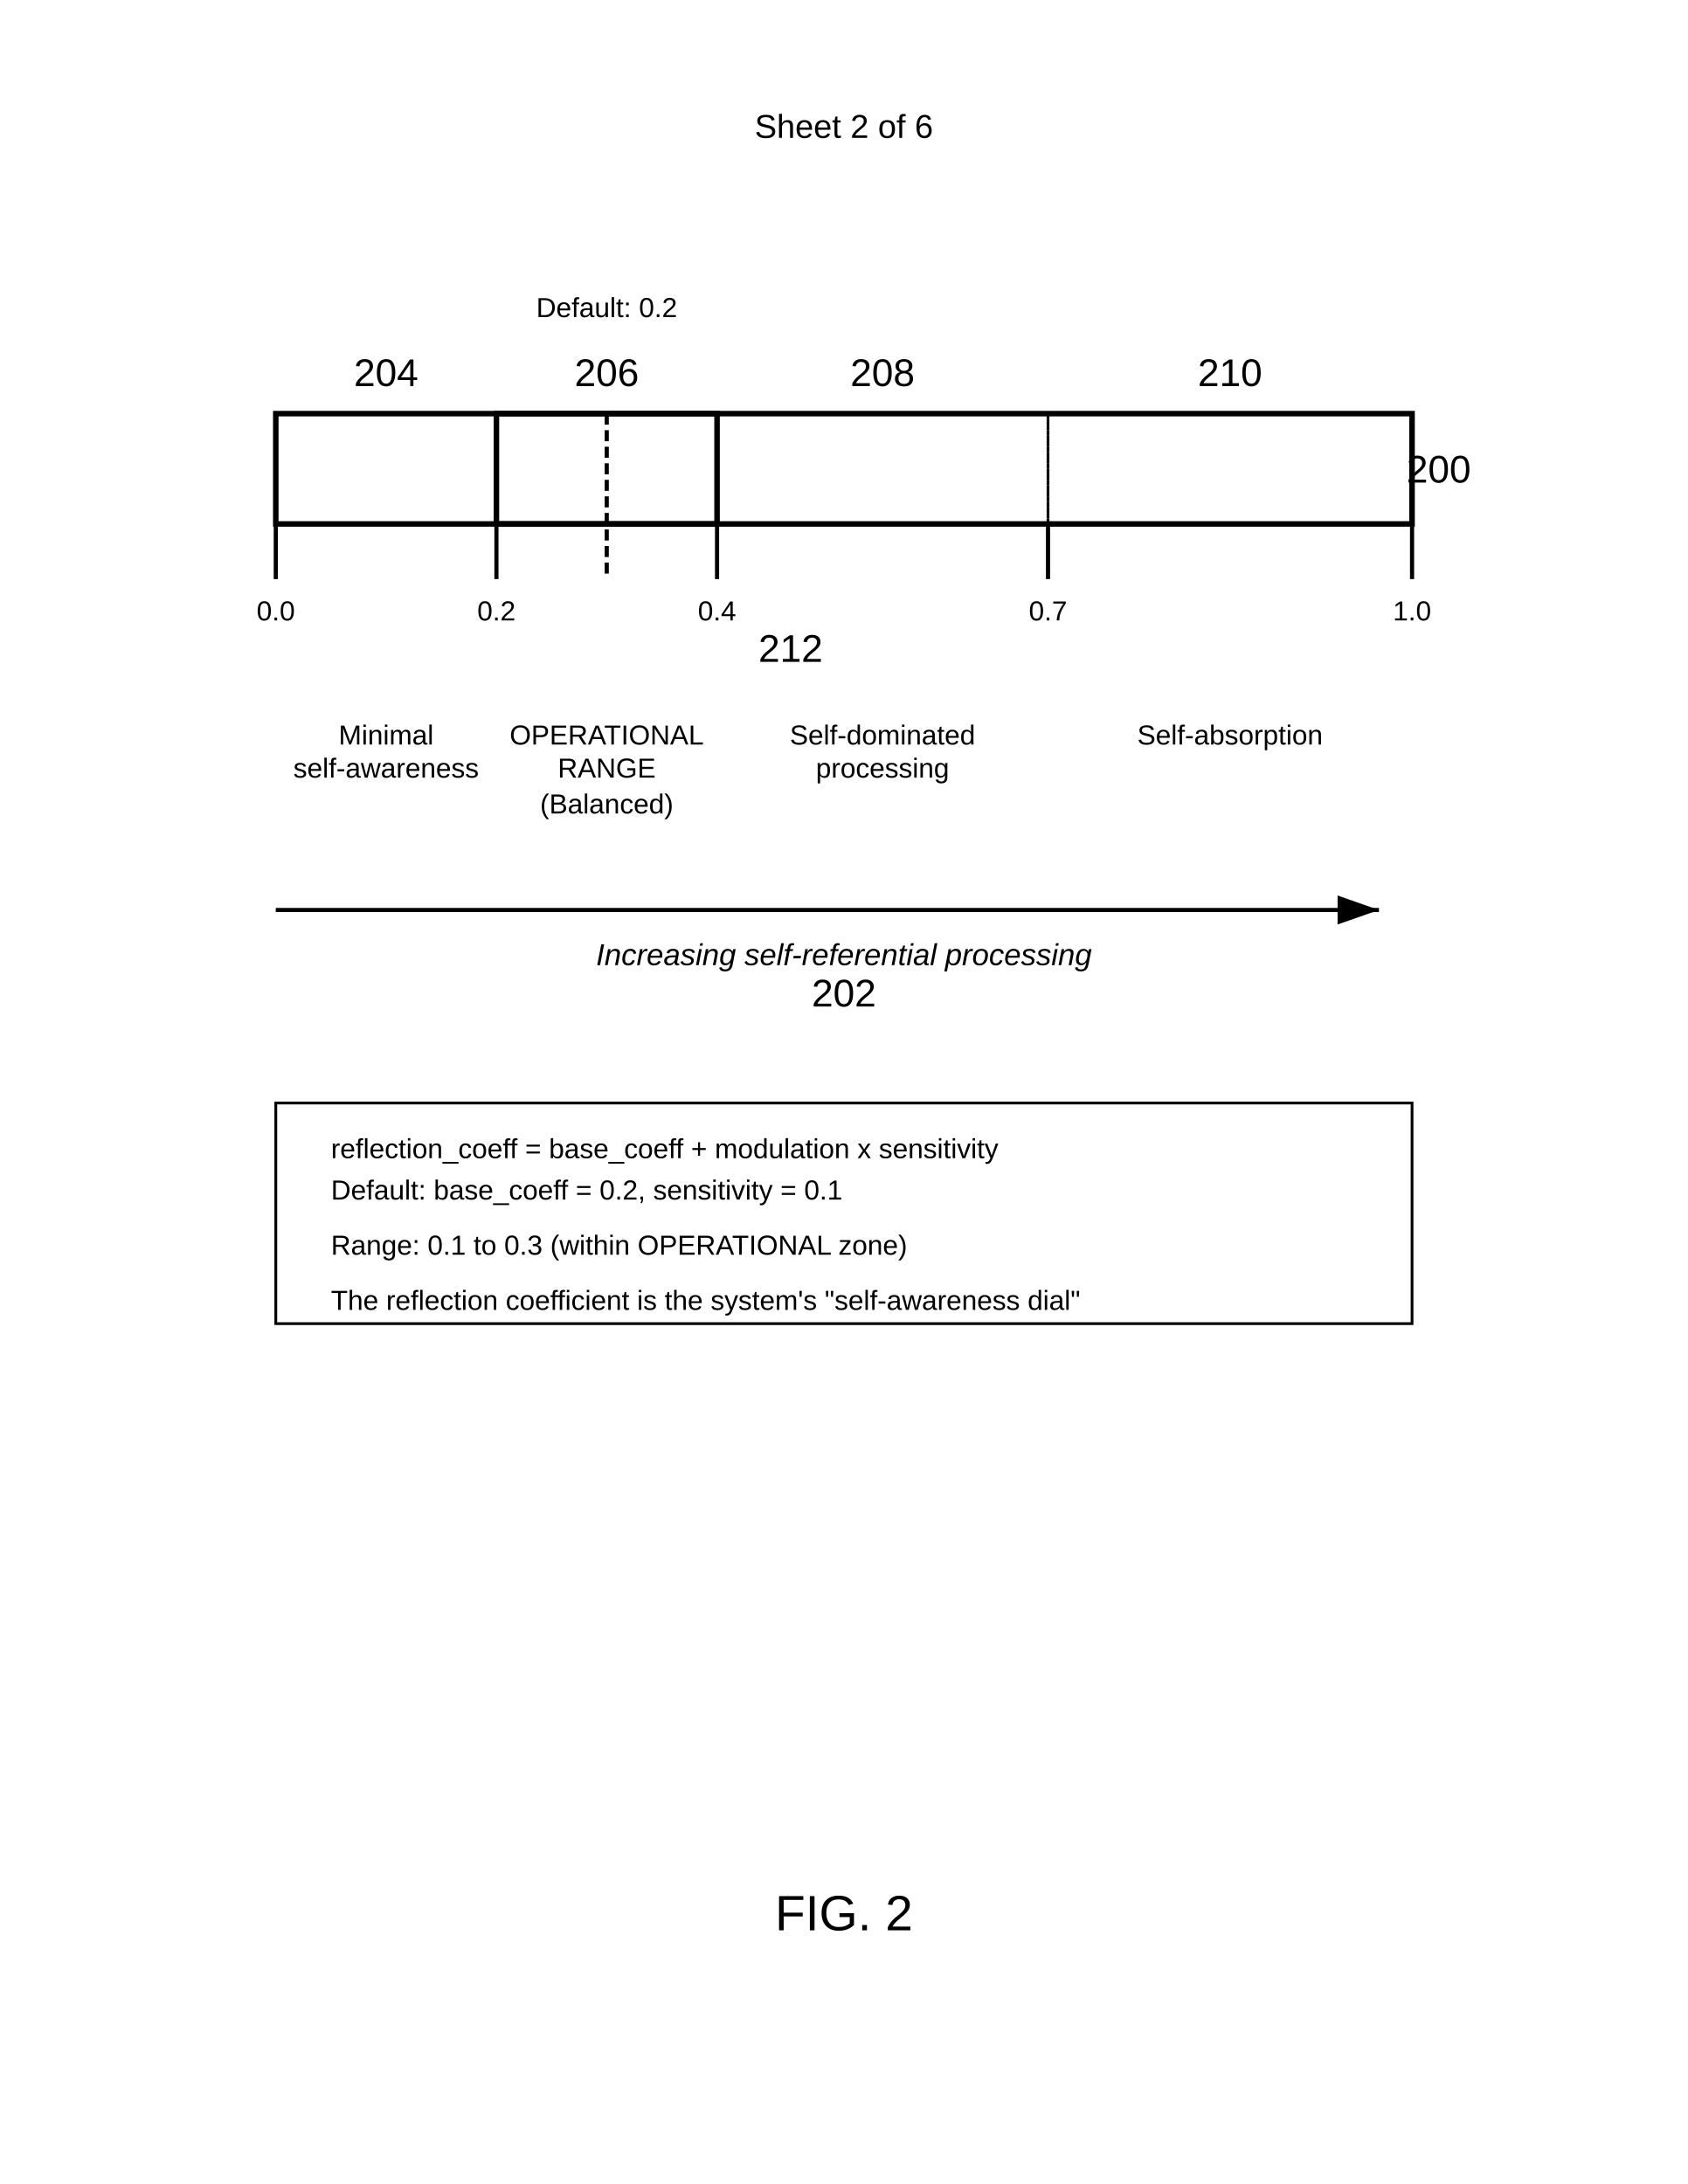
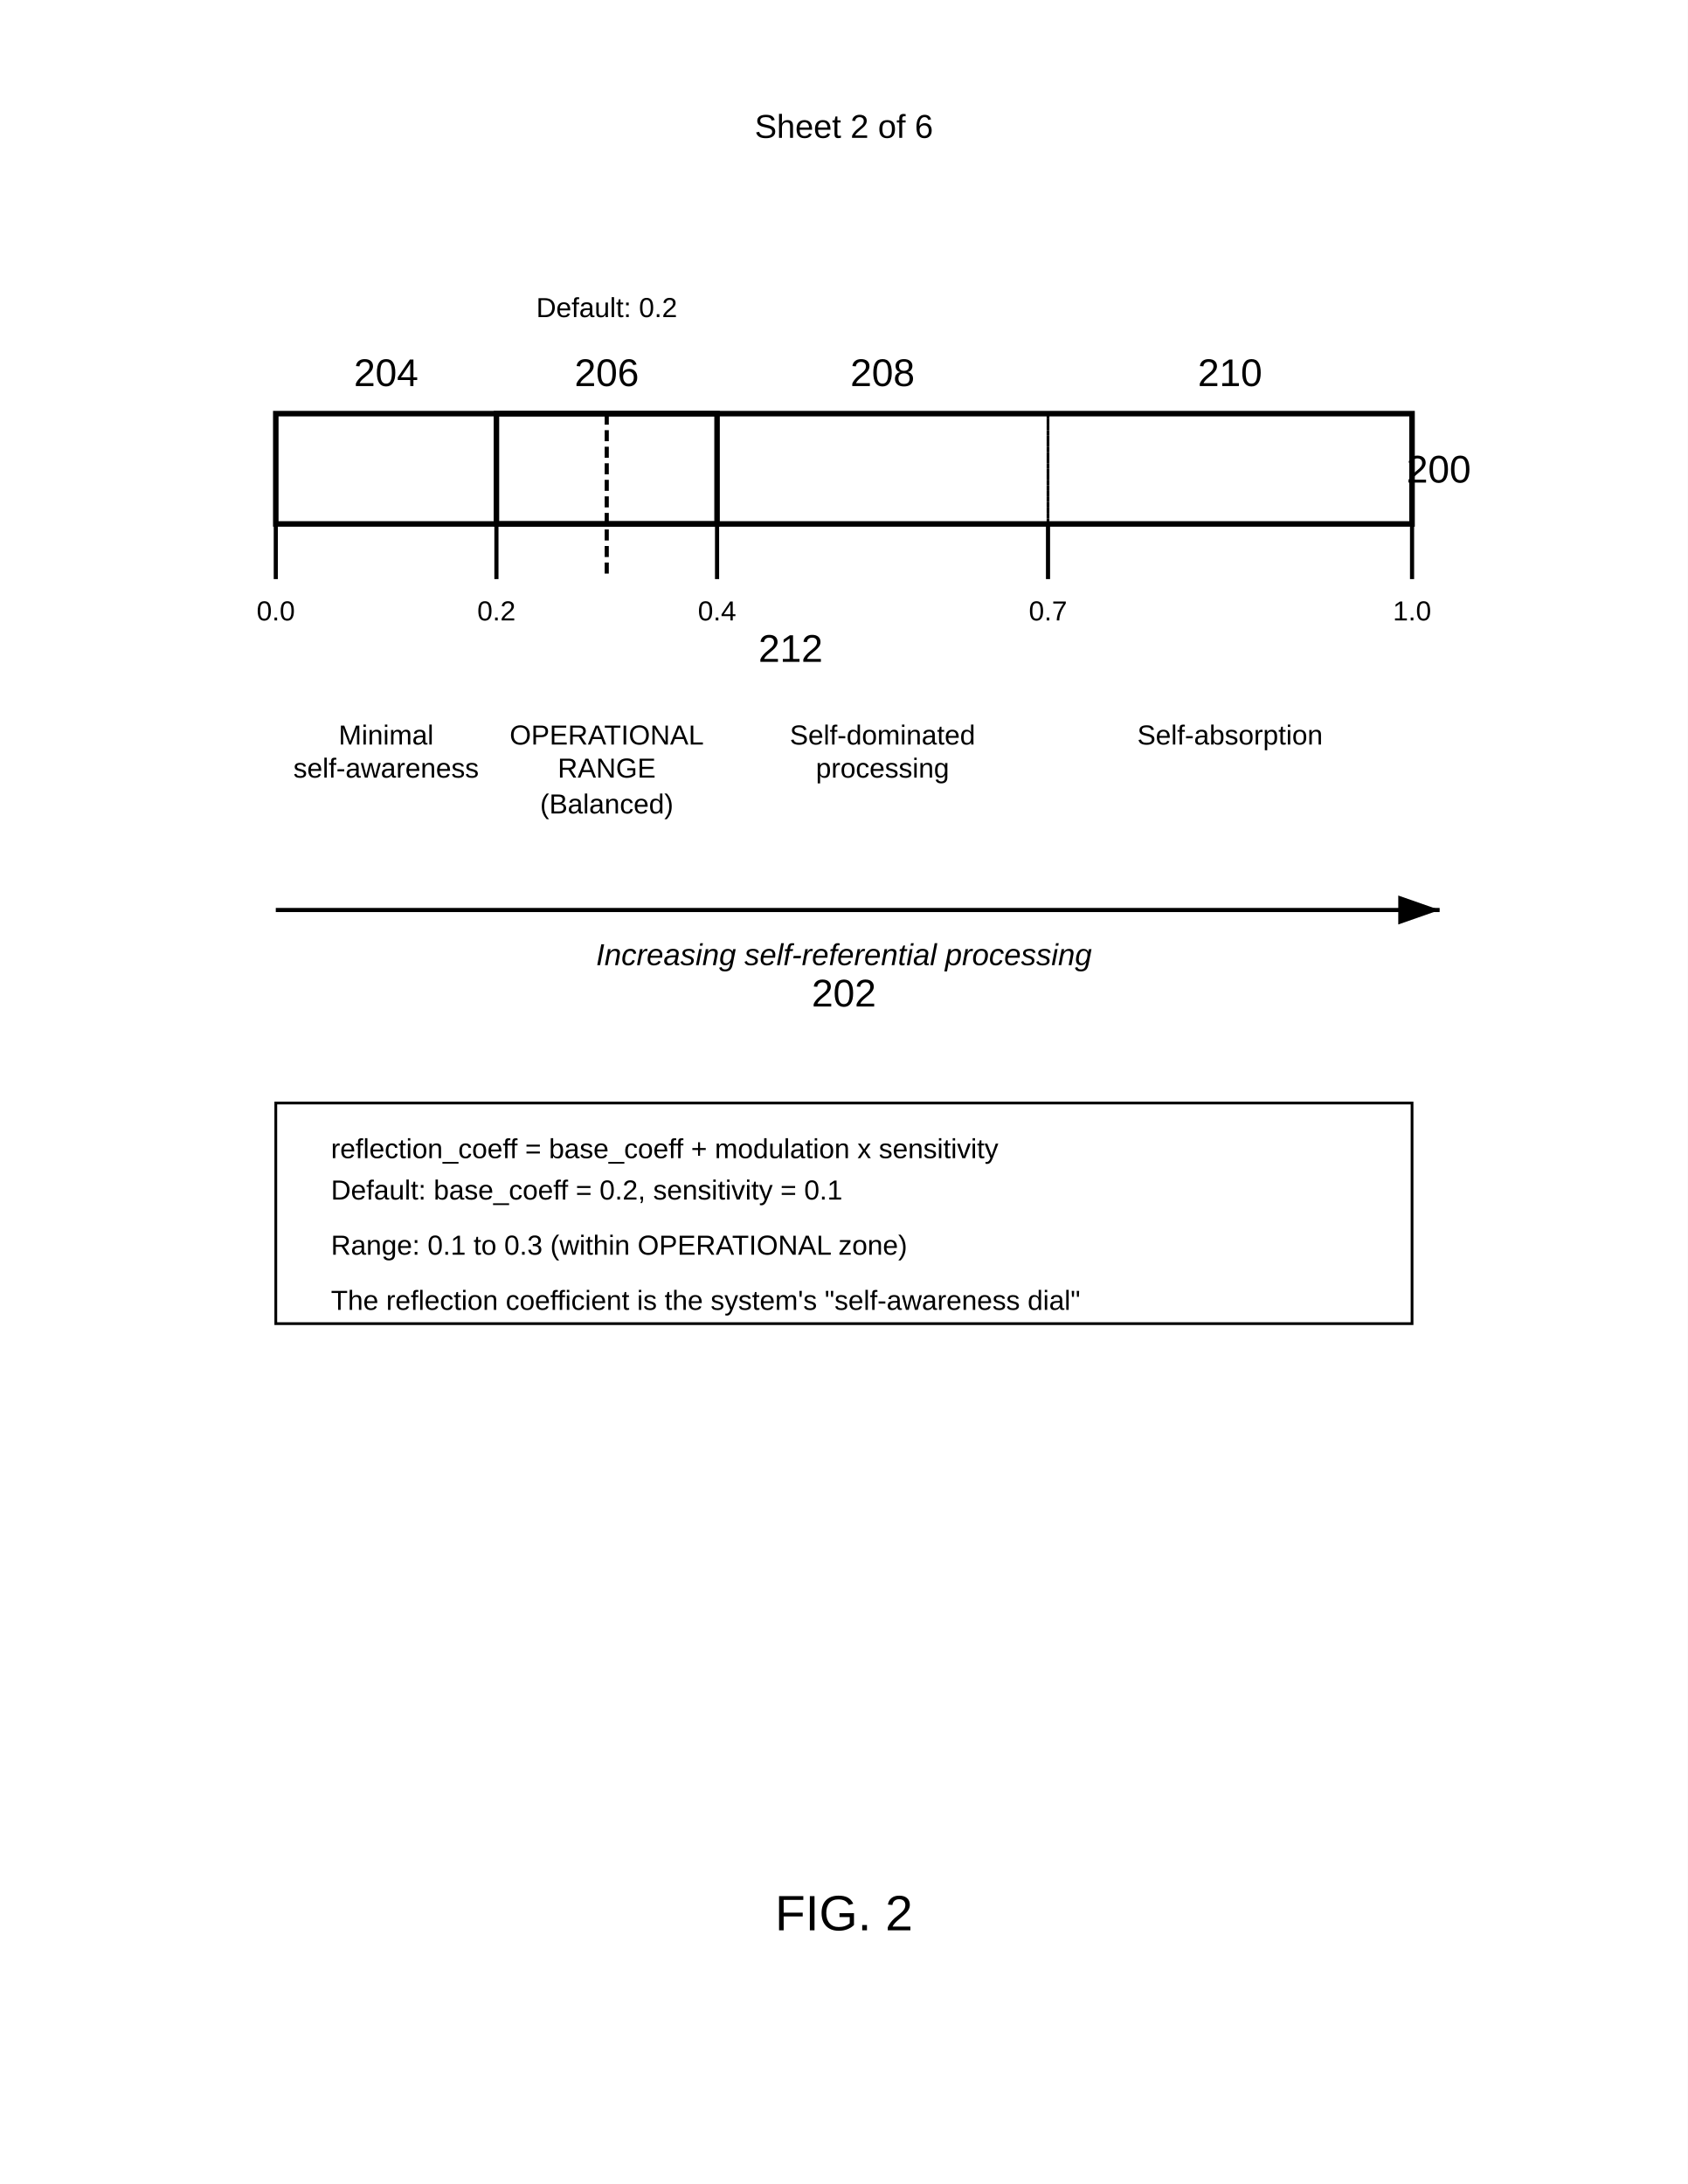
<svg xmlns="http://www.w3.org/2000/svg" width="612" height="792" viewBox="0 0 612 792">
  <rect width="100%" height="100%" fill="#fff" />
  <defs>
    <marker id="arrow" markerWidth="10" markerHeight="7" refX="10" refY="3.5" orient="auto">
      <polygon points="0 0, 10 3.5, 0 7" fill="#000" />
    </marker>
  </defs>
  <text x="306" y="50" font-family="Arial" font-size="12" text-anchor="middle" fill="#000">Sheet 2 of 6</text>
  <rect x="100" y="150" width="412" height="40" fill="none" stroke="#000" stroke-width="2" />
  <text x="510" y="175" font-family="Arial" font-size="14" font-weight="normal" fill="#000">200</text>
  <path d="M100 190v20M180 190v20M260 190v20M380 190v20M512 190v20" stroke="#000" stroke-width="1.5" />
  <text x="100" y="225" font-family="Arial" font-size="10" text-anchor="middle" fill="#000">0.0</text>
  <text x="180" y="225" font-family="Arial" font-size="10" text-anchor="middle" fill="#000">0.2</text>
  <text x="260" y="225" font-family="Arial" font-size="10" text-anchor="middle" fill="#000">0.4</text>
  <text x="380" y="225" font-family="Arial" font-size="10" text-anchor="middle" fill="#000">0.7</text>
  <text x="512" y="225" font-family="Arial" font-size="10" text-anchor="middle" fill="#000">1.0</text>
  <rect x="100" y="150" width="80" height="40" fill="none" stroke="#000" stroke-width="1" stroke-dasharray="2,2" />
  <text x="140" y="140" font-family="Arial" font-size="14" font-weight="normal" text-anchor="middle" fill="#000">204</text>
  <text x="140" y="270" font-family="Arial" font-size="10" text-anchor="middle" fill="#000">Minimal</text>
  <text x="140" y="282" font-family="Arial" font-size="10" text-anchor="middle" fill="#000">self-awareness</text>
  <rect x="180" y="150" width="80" height="40" fill="none" stroke="#000" stroke-width="2" />
  <text x="220" y="140" font-family="Arial" font-size="14" font-weight="normal" text-anchor="middle" fill="#000">206</text>
  <text x="220" y="270" font-family="Arial" font-size="10" text-anchor="middle" fill="#000">OPERATIONAL</text>
  <text x="220" y="282" font-family="Arial" font-size="10" text-anchor="middle" fill="#000">RANGE</text>
  <text x="220" y="295" font-family="Arial" font-size="10" text-anchor="middle" fill="#000">(Balanced)</text>
  <rect x="260" y="150" width="120" height="40" fill="none" stroke="#000" stroke-width="1" stroke-dasharray="2,2" />
  <text x="320" y="140" font-family="Arial" font-size="14" font-weight="normal" text-anchor="middle" fill="#000">208</text>
  <text x="320" y="270" font-family="Arial" font-size="10" text-anchor="middle" fill="#000">Self-dominated</text>
  <text x="320" y="282" font-family="Arial" font-size="10" text-anchor="middle" fill="#000">processing</text>
  <rect x="380" y="150" width="132" height="40" fill="none" stroke="#000" stroke-width="1" stroke-dasharray="2,2" />
  <text x="446" y="140" font-family="Arial" font-size="14" font-weight="normal" text-anchor="middle" fill="#000">210</text>
  <text x="446" y="270" font-family="Arial" font-size="10" text-anchor="middle" fill="#000">Self-absorption</text>
-   <path d="M100 330h400" stroke="#000" stroke-width="1.5" marker-end="url(#arrow)" />
+   <path d="M100 330h422" stroke="#000" stroke-width="1.5" marker-end="url(#arrow)" />
  <text x="306" y="350" font-family="Arial" font-size="11" font-style="italic" text-anchor="middle" fill="#000">Increasing self-referential processing</text>
  <text x="306" y="365" font-family="Arial" font-size="14" font-weight="normal" text-anchor="middle" fill="#000">202</text>
  <path d="M220 150v60" stroke="#000" stroke-width="1.5" stroke-dasharray="4,2" />
  <text x="220" y="115" font-family="Arial" font-size="10" text-anchor="middle" fill="#000">Default: 0.2</text>
  <text x="275" y="240" font-family="Arial" font-size="14" font-weight="normal" fill="#000">212</text>
  <rect x="100" y="400" width="412" height="80" fill="none" stroke="#000" stroke-width="1" />
  <text x="120" y="420" font-family="Arial" font-size="10" fill="#000">reflection_coeff = base_coeff + modulation x sensitivity</text>
  <text x="120" y="435" font-family="Arial" font-size="10" fill="#000">Default: base_coeff = 0.2, sensitivity = 0.1</text>
  <text x="120" y="455" font-family="Arial" font-size="10" fill="#000">Range: 0.1 to 0.3 (within OPERATIONAL zone)</text>
  <text x="120" y="475" font-family="Arial" font-size="10" fill="#000">The reflection coefficient is the system's "self-awareness dial"</text>
  <text x="306" y="700" font-family="Arial" font-size="18" font-weight="normal" text-anchor="middle" fill="#000">FIG. 2</text>
</svg>
